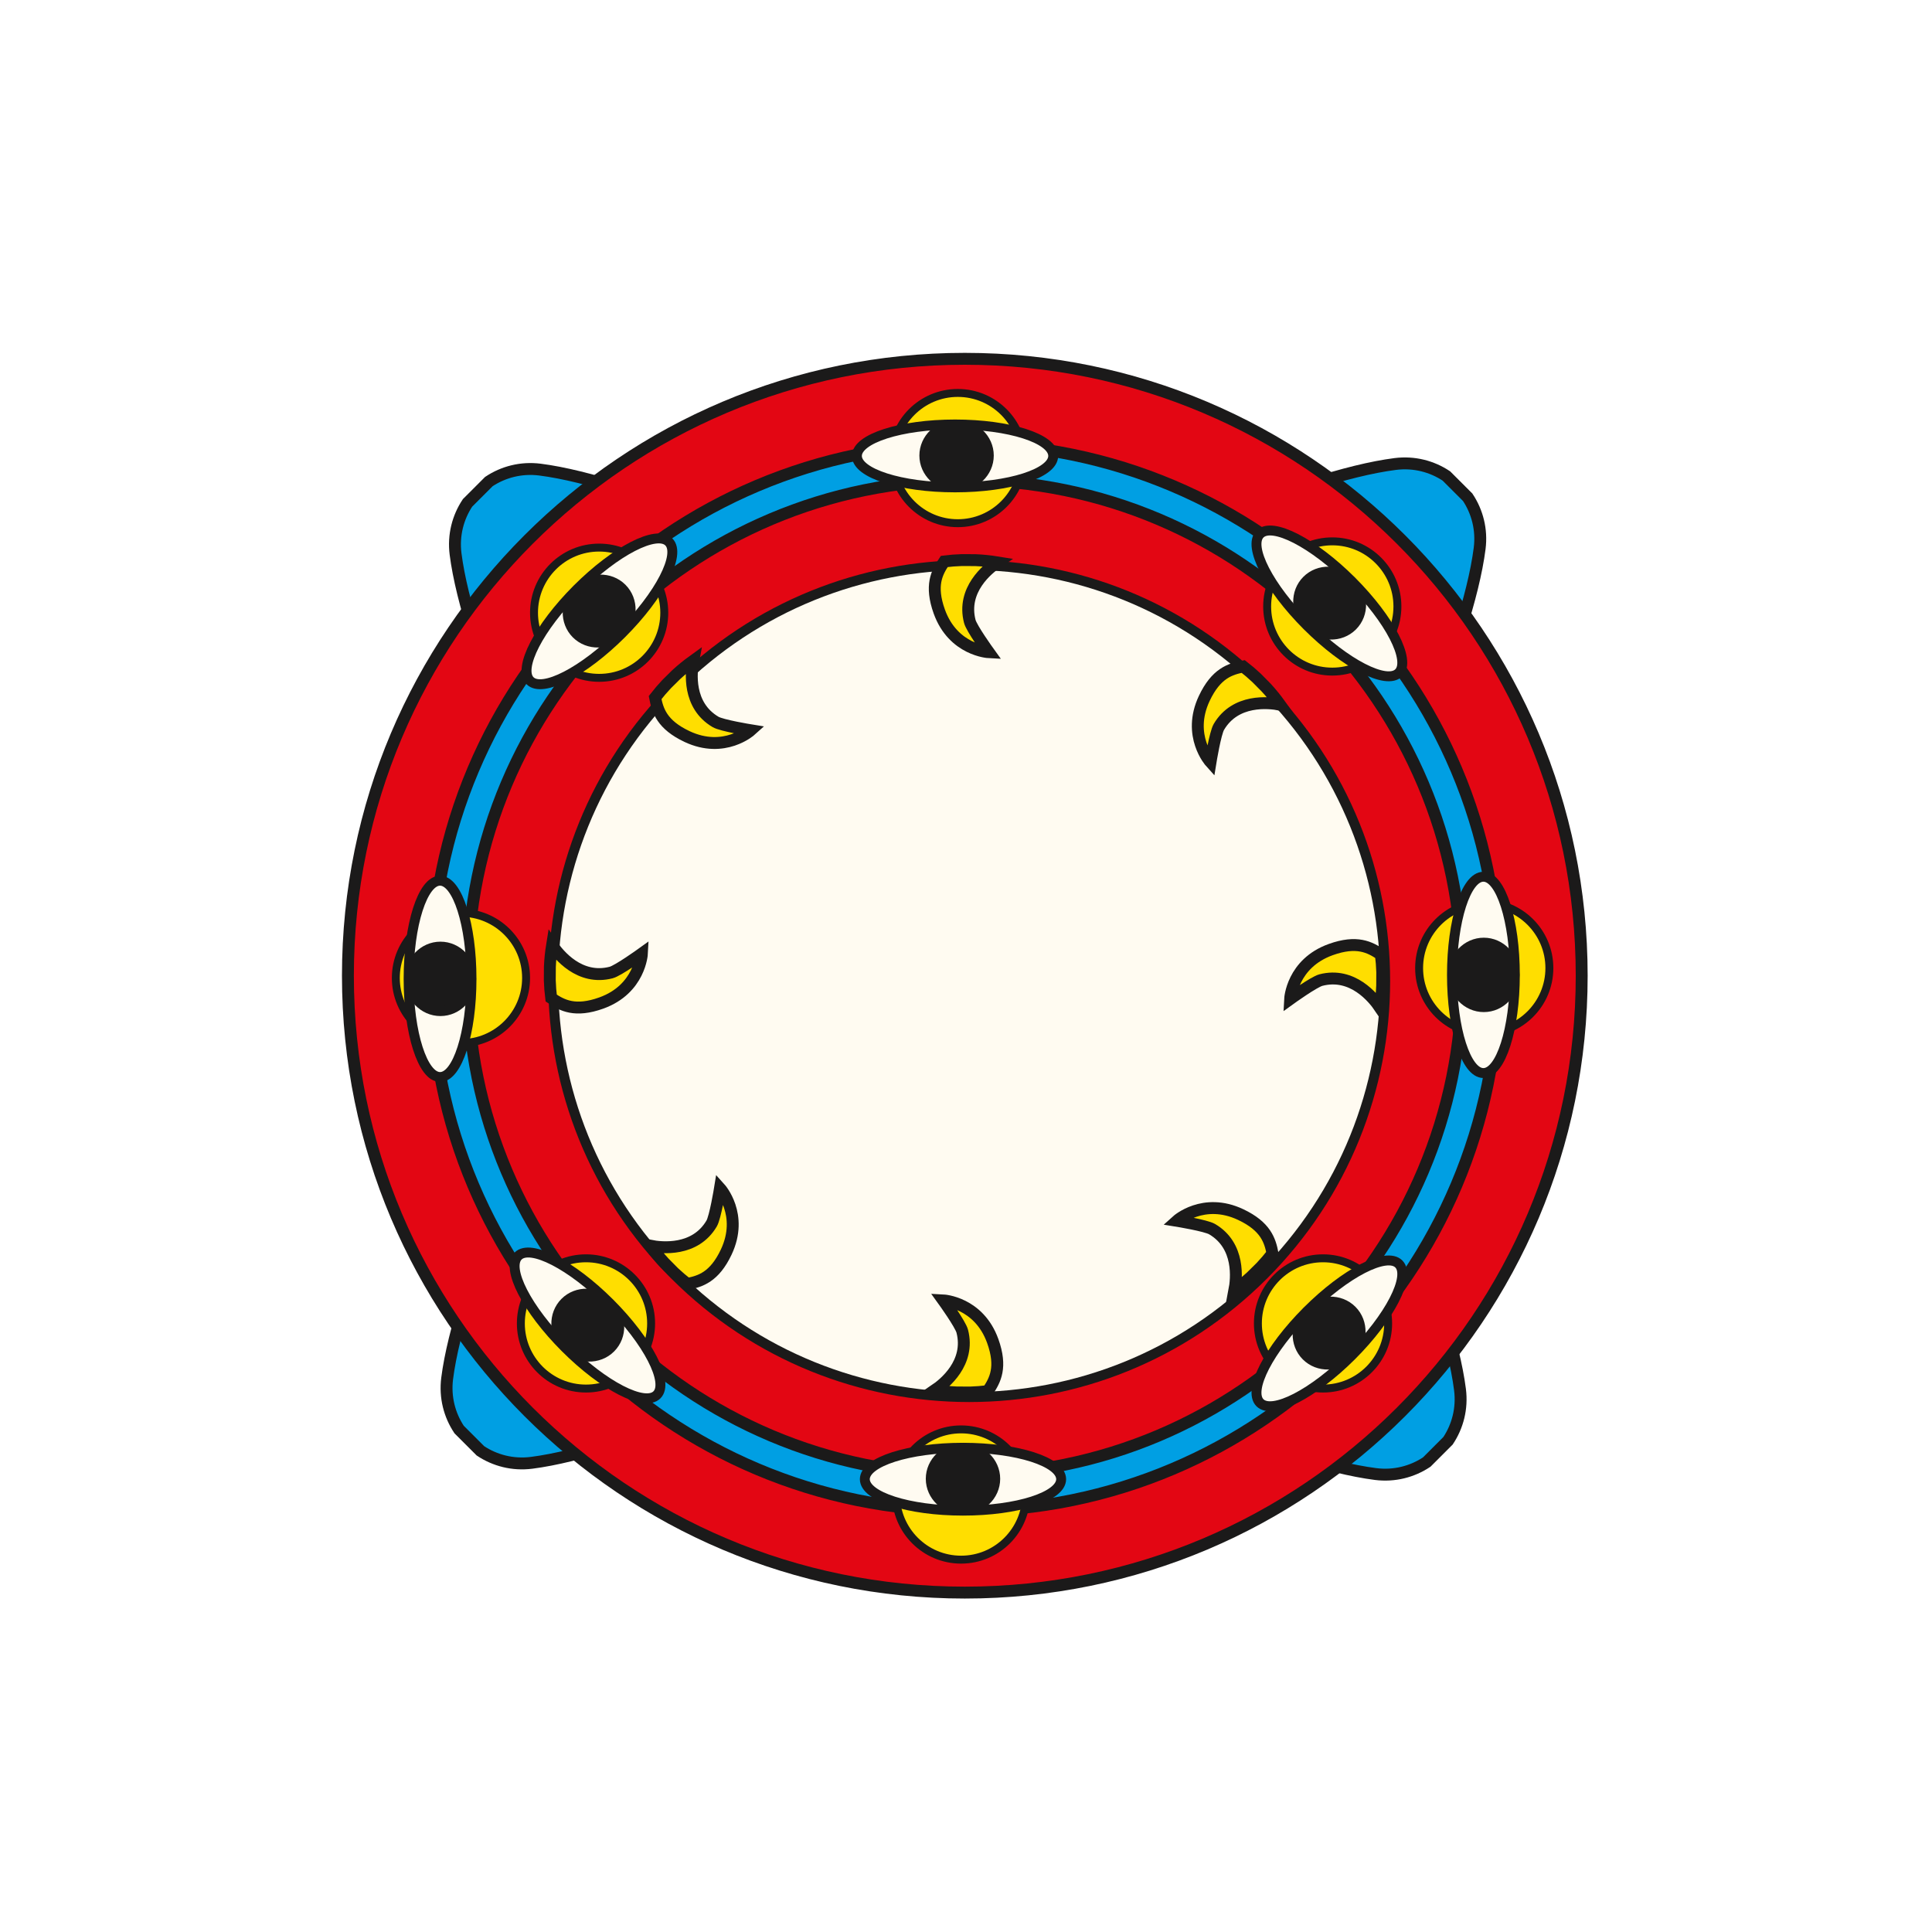
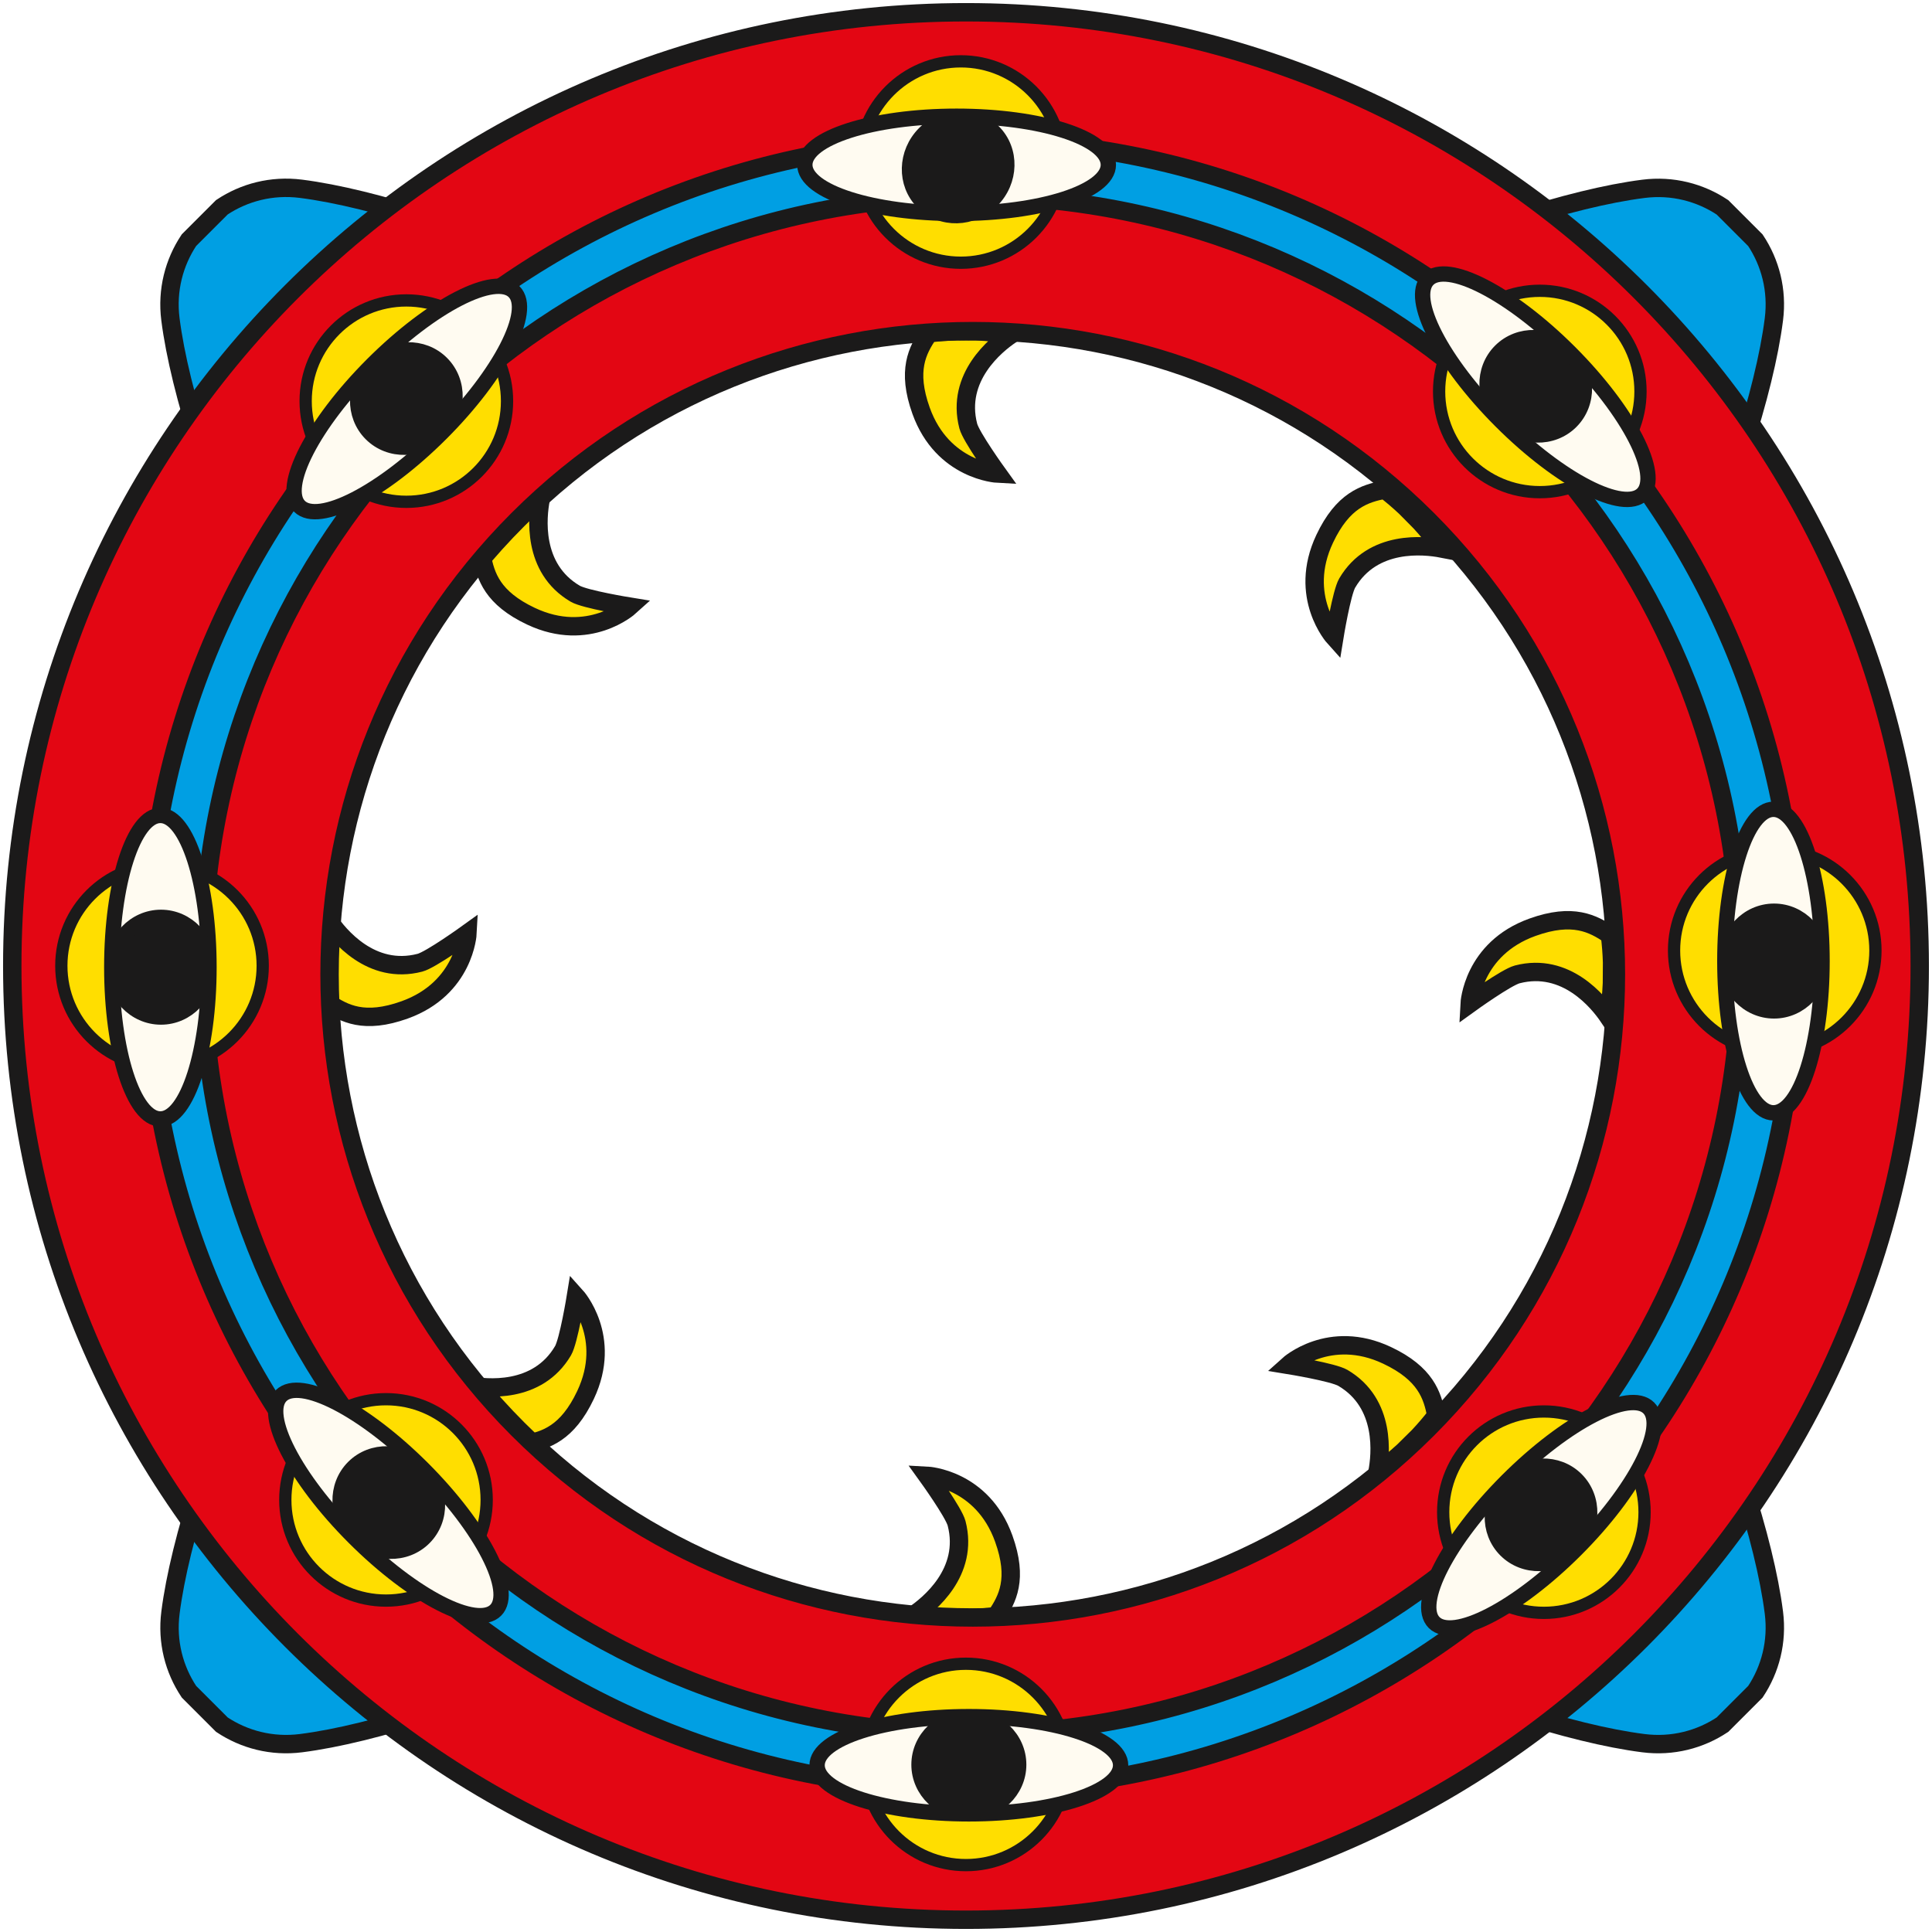
- <svg xmlns="http://www.w3.org/2000/svg" width="487" height="487" viewBox="0 0 487 487" fill="none">
-   <path d="M114.836 139.654C116.335 151.459 122.229 169.476 130.058 186.587L183.048 133.597C165.936 125.769 147.921 119.874 136.116 118.375C131.348 117.771 126.853 118.976 123.224 121.389L117.853 126.76C115.44 130.394 114.233 134.886 114.836 139.654Z" fill="#009FE3" stroke="#1B1A1A" stroke-width="3" stroke-miterlimit="10" />
-   <path d="M133.997 368.732C145.802 367.233 163.819 361.34 180.93 353.51L127.94 300.521C120.113 317.633 114.217 335.648 112.718 347.453C112.114 352.221 113.319 356.716 115.732 360.345L121.103 365.716C124.737 368.129 129.229 369.336 133.997 368.732Z" fill="#009FE3" stroke="#1B1A1A" stroke-width="3" stroke-miterlimit="10" />
-   <path d="M351.696 116.961C339.891 118.46 321.874 124.353 304.763 132.183L357.753 185.172C365.58 168.06 371.476 150.045 372.975 138.24C373.579 133.472 372.373 128.977 369.961 125.348L364.589 119.977C360.956 117.564 356.464 116.357 351.696 116.961Z" fill="#009FE3" stroke="#1B1A1A" stroke-width="3" stroke-miterlimit="10" />
-   <path d="M346.743 371.561C334.938 370.062 316.921 364.168 299.81 356.339L352.8 303.349C360.628 320.462 366.523 338.476 368.022 350.281C368.626 355.049 367.421 359.544 365.008 363.173L359.637 368.545C356.003 370.957 351.511 372.164 346.743 371.561Z" fill="#009FE3" stroke="#1B1A1A" stroke-width="3" stroke-miterlimit="10" />
-   <path d="M87.699 245.946C87.699 331.823 157.315 401.446 243.199 401.446C329.076 401.446 398.699 331.83 398.699 245.946C398.692 160.062 329.076 90.446 243.199 90.446C157.315 90.446 87.699 160.062 87.699 245.946Z" fill="#E30613" stroke="#1B1A1A" stroke-width="3" stroke-miterlimit="10" />
-   <path fill-rule="evenodd" clip-rule="evenodd" d="M108.699 246.372C108.699 172.087 168.913 111.872 243.199 111.872C317.478 111.872 377.692 172.087 377.699 246.372C377.699 320.658 317.478 380.872 243.199 380.872C168.913 380.872 108.699 320.652 108.699 246.372ZM243.199 121.005C173.957 121.005 117.831 177.13 117.831 246.372C117.831 315.608 173.957 371.739 243.199 371.739C312.435 371.739 368.566 315.614 368.566 246.373C368.56 177.13 312.434 121.005 243.199 121.005Z" fill="#009FE3" stroke="#1B1A1A" stroke-width="3" stroke-miterlimit="10" />
-   <circle cx="151.027" cy="154.447" r="16.417" fill="#FFDE00" stroke="#1B1A1A" stroke-width="2" />
-   <circle cx="241.431" cy="115.466" r="16.417" fill="#FFDE00" stroke="#1B1A1A" stroke-width="2" />
-   <circle cx="335.829" cy="152.875" r="16.417" fill="#FFDE00" stroke="#1B1A1A" stroke-width="2" />
-   <circle cx="374.135" cy="244.022" r="16.417" fill="#FFDE00" stroke="#1B1A1A" stroke-width="2" />
-   <circle cx="333.494" cy="333.597" r="16.417" fill="#FFDE00" stroke="#1B1A1A" stroke-width="2" />
-   <circle cx="242.261" cy="376.725" r="16.417" fill="#FFDE00" stroke="#1B1A1A" stroke-width="2" />
-   <circle cx="147.71" cy="333.597" r="16.417" fill="#FFDE00" stroke="#1B1A1A" stroke-width="2" />
-   <circle cx="116.193" cy="246.51" r="16.417" fill="#FFDE00" stroke="#1B1A1A" stroke-width="2" />
-   <path d="M317.556 317.903C327.219 308.24 332.543 297.898 329.448 294.803C326.353 291.707 316.011 297.031 306.348 306.694C296.685 316.357 291.361 326.699 294.456 329.794C297.551 332.889 307.894 327.565 317.556 317.903Z" fill="#FFFBF1" stroke="#1B1A1A" stroke-width="2.5" stroke-miterlimit="10" />
-   <path d="M317.358 317.706C320.532 314.533 320.653 309.509 317.629 306.484C314.604 303.46 309.58 303.581 306.407 306.755C303.234 309.928 303.113 314.952 306.137 317.976C309.161 321 314.185 320.879 317.358 317.706Z" fill="#1B1A1A" stroke="#1B1A1A" stroke-width="2.5" stroke-miterlimit="10" />
-   <path d="M240.741 122.85C254.406 122.85 265.484 119.302 265.484 114.925C265.484 110.548 254.406 106.999 240.741 106.999C227.076 106.999 215.998 110.548 215.998 114.925C215.998 119.302 227.076 122.85 240.741 122.85Z" fill="#FFFBF1" stroke="#1B1A1A" stroke-width="2.5" stroke-miterlimit="10" />
-   <path d="M241.124 122.571C245.612 122.571 249.25 119.104 249.25 114.827C249.25 110.55 245.612 107.083 241.124 107.083C236.636 107.083 232.998 110.55 232.998 114.827C232.998 119.104 236.636 122.571 241.124 122.571Z" fill="#1B1A1A" stroke="#1B1A1A" stroke-width="2.5" stroke-miterlimit="10" />
-   <path d="M170.148 321.449C211.102 362.403 277.494 362.403 318.448 321.449C359.402 280.495 359.402 214.103 318.448 173.149C277.494 132.195 211.102 132.195 170.148 173.149C129.194 214.103 129.194 280.495 170.148 321.449Z" fill="#FFFBF1" stroke="#1B1A1A" stroke-width="2.5" stroke-miterlimit="10" />
-   <path d="M156.702 159.704C166.365 150.041 171.689 139.699 168.594 136.603C165.499 133.508 155.157 138.832 145.494 148.495C135.831 158.158 130.507 168.5 133.602 171.595C136.697 174.69 147.04 169.366 156.702 159.704Z" fill="#FFFBF1" stroke="#1B1A1A" stroke-width="2.5" stroke-miterlimit="10" />
-   <path d="M156.504 159.507C159.677 156.333 159.798 151.309 156.774 148.285C153.75 145.261 148.726 145.382 145.553 148.555C142.379 151.729 142.258 156.753 145.282 159.777C148.306 162.801 153.331 162.68 156.504 159.507Z" fill="#1B1A1A" stroke="#1B1A1A" stroke-width="2.5" stroke-miterlimit="10" />
-   <path d="M340.702 341.704C350.365 332.041 355.689 321.699 352.594 318.604C349.499 315.508 339.157 320.832 329.494 330.495C319.831 340.158 314.507 350.5 317.602 353.595C320.697 356.69 331.04 351.366 340.702 341.704Z" fill="#FFFBF1" stroke="#1B1A1A" stroke-width="2.5" stroke-miterlimit="10" />
-   <path d="M340.504 341.507C343.677 338.333 343.798 333.309 340.774 330.285C337.75 327.261 332.726 327.382 329.553 330.555C326.379 333.729 326.258 338.753 329.282 341.777C332.306 344.801 337.331 344.68 340.504 341.507Z" fill="#1B1A1A" stroke="#1B1A1A" stroke-width="2.5" stroke-miterlimit="10" />
-   <path d="M329.494 157.704C339.157 167.366 349.499 172.69 352.594 169.595C355.689 166.5 350.365 156.158 340.702 146.495C331.04 136.832 320.697 131.508 317.602 134.603C314.507 137.699 319.831 148.041 329.494 157.704Z" fill="#FFFBF1" stroke="#1B1A1A" stroke-width="2.5" stroke-miterlimit="10" />
-   <path d="M329.691 157.506C332.864 160.679 337.888 160.8 340.913 157.776C343.937 154.752 343.816 149.728 340.642 146.554C337.469 143.381 332.445 143.26 329.421 146.284C326.397 149.308 326.518 154.332 329.691 157.506Z" fill="#1B1A1A" stroke="#1B1A1A" stroke-width="2.5" stroke-miterlimit="10" />
-   <path d="M142.494 339.704C152.157 349.366 162.499 354.69 165.594 351.595C168.689 348.5 163.365 338.158 153.702 328.495C144.04 318.832 133.697 313.508 130.602 316.603C127.507 319.699 132.831 330.041 142.494 339.704Z" fill="#FFFBF1" stroke="#1B1A1A" stroke-width="2.5" stroke-miterlimit="10" />
-   <path d="M142.691 339.506C145.864 342.679 150.888 342.8 153.913 339.776C156.937 336.752 156.816 331.728 153.642 328.554C150.469 325.381 145.445 325.26 142.421 328.284C139.397 331.308 139.518 336.332 142.691 339.506Z" fill="#1B1A1A" stroke="#1B1A1A" stroke-width="2.5" stroke-miterlimit="10" />
-   <path d="M242.741 380.787C256.406 380.787 267.484 377.238 267.484 372.861C267.484 368.484 256.406 364.935 242.741 364.935C229.076 364.935 217.998 368.484 217.998 372.861C217.998 377.238 229.076 380.787 242.741 380.787Z" fill="#FFFBF1" stroke="#1B1A1A" stroke-width="2.5" stroke-miterlimit="10" />
-   <path d="M242.741 380.507C247.229 380.507 250.867 377.04 250.867 372.763C250.867 368.486 247.229 365.019 242.741 365.019C238.253 365.019 234.615 368.486 234.615 372.763C234.615 377.04 238.253 380.507 242.741 380.507Z" fill="#1B1A1A" stroke="#1B1A1A" stroke-width="2.5" stroke-miterlimit="10" />
-   <path d="M365.998 245.742C365.998 259.407 369.546 270.485 373.924 270.485C378.301 270.485 381.849 259.407 381.849 245.742C381.849 232.077 378.301 220.999 373.924 220.999C369.546 220.999 365.998 232.077 365.998 245.742Z" fill="#FFFBF1" stroke="#1B1A1A" stroke-width="2.5" stroke-miterlimit="10" />
-   <path d="M366.278 245.742C366.278 250.23 369.745 253.868 374.021 253.868C378.298 253.868 381.765 250.23 381.765 245.742C381.765 241.254 378.298 237.616 374.021 237.616C369.745 237.616 366.278 241.254 366.278 245.742Z" fill="#1B1A1A" stroke="#1B1A1A" stroke-width="2.5" stroke-miterlimit="10" />
-   <path d="M102.998 246.742C102.998 260.407 106.546 271.485 110.924 271.485C115.301 271.485 118.849 260.407 118.849 246.742C118.849 233.077 115.301 221.999 110.924 221.999C106.546 221.999 102.998 233.077 102.998 246.742Z" fill="#FFFBF1" stroke="#1B1A1A" stroke-width="2.5" stroke-miterlimit="10" />
-   <path d="M103.277 246.742C103.277 251.23 106.744 254.868 111.021 254.868C115.298 254.868 118.765 251.23 118.765 246.742C118.765 242.254 115.298 238.616 111.021 238.616C106.744 238.616 103.277 242.254 103.277 246.742Z" fill="#1B1A1A" stroke="#1B1A1A" stroke-width="2.5" stroke-miterlimit="10" />
-   <path d="M250.248 338.05C246.734 328.247 237.772 327.792 237.772 327.792C237.772 327.792 242.098 333.793 242.555 335.555C244.625 343.529 238.012 348.822 235.626 350.436C237.422 350.727 239.254 350.916 241.116 350.994L244.529 351.015C246.035 350.969 247.522 350.851 248.986 350.666C250.868 347.885 252.599 344.611 250.248 338.05Z" fill="#FFDE00" stroke="#1B1A1A" stroke-width="3" stroke-miterlimit="10" />
-   <path d="M236.764 154.142C240.278 163.945 249.239 164.401 249.239 164.401C249.239 164.401 244.913 158.4 244.456 156.637C242.386 148.663 249 143.37 251.385 141.756C249.59 141.465 247.757 141.276 245.895 141.198L242.482 141.178C240.976 141.223 239.489 141.341 238.025 141.526C236.143 144.307 234.412 147.582 236.764 154.142Z" fill="#FFDE00" stroke="#1B1A1A" stroke-width="3" stroke-miterlimit="10" />
-   <path d="M183.06 315.607C187.507 306.191 181.493 299.532 181.493 299.532C181.493 299.532 180.308 306.834 179.385 308.404C175.21 315.506 166.791 314.572 163.963 314.027C165.026 315.502 166.189 316.931 167.45 318.303L169.849 320.731C170.947 321.764 172.081 322.732 173.247 323.636C176.544 323 180.084 321.909 183.06 315.607Z" fill="#FFDE00" stroke="#1B1A1A" stroke-width="3" stroke-miterlimit="10" />
-   <path d="M303.567 176.031C299.121 185.447 305.135 192.106 305.135 192.106C305.135 192.106 306.32 184.804 307.242 183.235C311.417 176.133 319.837 177.066 322.665 177.611C321.601 176.136 320.439 174.707 319.177 173.335L316.778 170.907C315.681 169.875 314.547 168.906 313.38 168.002C310.083 168.638 306.544 169.729 303.567 176.031Z" fill="#FFDE00" stroke="#1B1A1A" stroke-width="3" stroke-miterlimit="10" />
-   <path d="M151.552 252.838C161.354 249.324 161.81 240.363 161.81 240.363C161.81 240.363 155.809 244.688 154.047 245.146C146.073 247.215 140.779 240.602 139.165 238.217C138.874 240.012 138.686 241.844 138.607 243.707L138.587 247.12C138.633 248.626 138.75 250.113 138.936 251.576C141.717 253.458 144.991 255.189 151.552 252.838Z" fill="#FFDE00" stroke="#1B1A1A" stroke-width="3" stroke-miterlimit="10" />
-   <path d="M335.46 239.354C325.657 242.868 325.201 251.829 325.201 251.829C325.201 251.829 331.202 247.504 332.964 247.047C340.938 244.977 346.232 251.59 347.846 253.975C348.137 252.18 348.326 250.348 348.404 248.486L348.424 245.073C348.378 243.566 348.261 242.08 348.076 240.616C345.295 238.734 342.02 237.003 335.46 239.354Z" fill="#FFDE00" stroke="#1B1A1A" stroke-width="3" stroke-miterlimit="10" />
-   <path d="M173.165 185.651C182.581 190.097 189.24 184.083 189.24 184.083C189.24 184.083 181.938 182.899 180.369 181.976C173.267 177.801 174.2 169.382 174.745 166.554C173.27 167.617 171.841 168.779 170.469 170.041L168.041 172.44C167.008 173.537 166.04 174.672 165.136 175.838C165.772 179.135 166.863 182.674 173.165 185.651Z" fill="#FFDE00" stroke="#1B1A1A" stroke-width="3" stroke-miterlimit="10" />
-   <path d="M312.741 306.158C303.325 301.711 296.666 307.726 296.666 307.726C296.666 307.726 303.968 308.91 305.538 309.833C312.64 314.008 311.706 322.427 311.161 325.255C312.636 324.192 314.065 323.03 315.438 321.768L317.865 319.369C318.898 318.272 319.866 317.137 320.77 315.971C320.134 312.674 319.043 309.134 312.741 306.158Z" fill="#FFDE00" stroke="#1B1A1A" stroke-width="3" stroke-miterlimit="10" />
+ <svg xmlns="http://www.w3.org/2000/svg" width="315" height="315" viewBox="0 0 315 315" fill="none">
+   <path d="M65.965 164.66C75.767 161.147 76.223 152.185 76.223 152.185C76.223 152.185 70.222 156.511 68.46 156.968C60.486 159.038 55.193 152.425 53.578 150.039C53.288 151.834 53.099 153.667 53.02 155.529L53 158.942C53.046 160.448 53.163 161.935 53.349 163.399C56.13 165.281 59.404 167.012 65.965 164.66Z" fill="#FFDE00" stroke="#1B1A1A" stroke-width="3" stroke-miterlimit="10" />
+   <path d="M249.873 151.177C240.07 154.691 239.614 163.652 239.614 163.652C239.614 163.652 245.615 159.326 247.377 158.869C255.351 156.799 260.645 163.413 262.259 165.798C262.55 164.003 262.739 162.171 262.817 160.308L262.837 156.895C262.791 155.389 262.674 153.902 262.489 152.438C259.708 150.557 256.433 148.825 249.873 151.177Z" fill="#FFDE00" stroke="#1B1A1A" stroke-width="3" stroke-miterlimit="10" />
+   <path d="M163.66 250.873C160.146 241.07 151.185 240.614 151.185 240.614C151.185 240.614 155.511 246.615 155.968 248.377C158.038 256.351 151.424 261.645 149.039 263.259C150.834 263.55 152.666 263.739 154.529 263.817L157.942 263.837C159.448 263.791 160.935 263.674 162.398 263.489C164.28 260.707 166.012 257.433 163.66 250.873Z" fill="#FFDE00" stroke="#1B1A1A" stroke-width="3" stroke-miterlimit="10" />
+   <path d="M150.176 66.965C153.69 76.767 162.651 77.223 162.651 77.223C162.651 77.223 158.326 71.222 157.869 69.46C155.799 61.486 162.412 56.193 164.797 54.578C163.002 54.288 161.17 54.099 159.308 54.02L155.895 54C154.388 54.046 152.902 54.163 151.438 54.349C149.556 57.13 147.825 60.404 150.176 66.965Z" fill="#FFDE00" stroke="#1B1A1A" stroke-width="3" stroke-miterlimit="10" />
+   <path d="M95.473 227.43C99.919 218.014 93.905 211.355 93.905 211.355C93.905 211.355 92.72 218.657 91.798 220.226C87.623 227.328 79.203 226.395 76.375 225.85C77.439 227.325 78.601 228.754 79.863 230.126L82.262 232.554C83.359 233.586 84.493 234.555 85.66 235.459C88.957 234.823 92.496 233.732 95.473 227.43Z" fill="#FFDE00" stroke="#1B1A1A" stroke-width="3" stroke-miterlimit="10" />
+   <path d="M215.98 87.853C211.533 97.27 217.548 103.929 217.548 103.929C217.548 103.929 218.732 96.627 219.655 95.057C223.83 87.955 232.249 88.889 235.077 89.434C234.014 87.959 232.851 86.53 231.59 85.157L229.191 82.73C228.093 81.697 226.959 80.729 225.793 79.825C222.496 80.461 218.956 81.552 215.98 87.853Z" fill="#FFDE00" stroke="#1B1A1A" stroke-width="3" stroke-miterlimit="10" />
+   <path d="M86.577 100.473C95.994 104.92 102.652 98.906 102.652 98.906C102.652 98.906 95.351 97.721 93.781 96.798C86.679 92.623 87.612 84.204 88.158 81.376C86.683 82.44 85.254 83.602 83.881 84.863L81.454 87.262C80.421 88.36 79.453 89.494 78.549 90.66C79.184 93.957 80.276 97.497 86.577 100.473Z" fill="#FFDE00" stroke="#1B1A1A" stroke-width="3" stroke-miterlimit="10" />
+   <path d="M226.154 220.981C216.738 216.534 210.079 222.548 210.079 222.548C210.079 222.548 217.381 223.733 218.95 224.656C226.052 228.831 225.119 237.25 224.574 240.078C226.049 239.014 227.478 237.852 228.85 236.591L231.278 234.192C232.311 233.094 233.279 231.96 234.183 230.794C233.547 227.497 232.456 223.957 226.154 220.981Z" fill="#FFDE00" stroke="#1B1A1A" stroke-width="3" stroke-miterlimit="10" />
+   <path d="M27.788 52.057C29.287 63.862 35.18 81.879 43.01 98.99L96 46C78.887 38.173 60.872 32.277 49.068 30.778C44.3 30.174 39.805 31.379 36.176 33.792L30.804 39.163C28.392 42.797 27.184 47.289 27.788 52.057Z" fill="#009FE3" stroke="#1B1A1A" stroke-width="3" stroke-miterlimit="10" />
+   <path d="M49.074 284.212C60.878 282.713 78.895 276.82 96.006 268.99L43.016 216C35.189 233.113 29.293 251.128 27.794 262.933C27.19 267.701 28.395 272.195 30.808 275.824L36.18 281.196C39.813 283.608 44.306 284.816 49.074 284.212Z" fill="#009FE3" stroke="#1B1A1A" stroke-width="3" stroke-miterlimit="10" />
+   <path d="M267.943 30.788C256.138 32.287 238.121 38.181 221.01 46.01L274 99C281.827 81.887 287.723 63.872 289.222 52.068C289.826 47.3 288.621 42.805 286.208 39.176L280.836 33.804C277.203 31.392 272.711 30.184 267.943 30.788Z" fill="#009FE3" stroke="#1B1A1A" stroke-width="3" stroke-miterlimit="10" />
+   <path d="M267.943 284.212C256.138 282.713 238.121 276.82 221.01 268.99L274 216C281.827 233.113 287.723 251.128 289.222 262.933C289.826 267.7 288.621 272.195 286.208 275.824L280.836 281.196C277.203 283.608 272.711 284.816 267.943 284.212Z" fill="#009FE3" stroke="#1B1A1A" stroke-width="3" stroke-miterlimit="10" />
+   <path fill-rule="evenodd" clip-rule="evenodd" d="M157.5 313C71.616 313 2 243.377 2 157.5C2 71.616 71.616 2 157.5 2C243.377 2 312.993 71.616 313 157.5C313 243.384 243.377 313 157.5 313ZM232.749 233.003C191.795 273.957 125.403 273.957 84.449 233.003C43.495 192.049 43.495 125.657 84.449 84.703C125.403 43.749 191.795 43.749 232.749 84.703C273.703 125.657 273.703 192.049 232.749 233.003Z" fill="#E30613" />
+   <path d="M313 157.5L314.5 157.5L314.5 157.5L313 157.5ZM84.449 233.003L85.51 231.943L85.51 231.943L84.449 233.003ZM232.749 233.003L231.688 231.943L231.688 231.943L232.749 233.003ZM232.749 84.703L233.81 83.642L233.81 83.642L232.749 84.703ZM0.5 157.5C0.5 244.205 70.787 314.5 157.5 314.5V311.5C72.444 311.5 3.5 242.549 3.5 157.5H0.5ZM157.5 0.5C70.787 0.5 0.5 70.787 0.5 157.5H3.5C3.5 72.444 72.444 3.5 157.5 3.5V0.5ZM314.5 157.5C314.493 70.787 244.205 0.5 157.5 0.5V3.5C242.548 3.5 311.493 72.444 311.5 157.5L314.5 157.5ZM157.5 314.5C244.205 314.5 314.5 244.213 314.5 157.5H311.5C311.5 242.556 242.549 311.5 157.5 311.5V314.5ZM83.388 234.064C124.928 275.604 192.27 275.604 233.81 234.064L231.688 231.943C191.32 272.311 125.878 272.311 85.51 231.943L83.388 234.064ZM83.388 83.642C41.848 125.182 41.848 192.524 83.388 234.064L85.51 231.943C45.141 191.574 45.141 126.132 85.51 85.764L83.388 83.642ZM233.81 83.642C192.27 42.103 124.928 42.103 83.388 83.642L85.51 85.764C125.878 45.396 191.32 45.396 231.688 85.764L233.81 83.642ZM233.81 234.064C275.349 192.524 275.349 125.182 233.81 83.642L231.688 85.764C272.056 126.132 272.056 191.574 231.688 231.943L233.81 234.064Z" fill="#1B1A1A" />
+   <path fill-rule="evenodd" clip-rule="evenodd" d="M23.924 157.324C23.924 83.038 84.138 22.824 158.424 22.824C232.704 22.824 292.918 83.038 292.924 157.324C292.924 231.61 232.703 291.824 158.424 291.824C84.138 291.824 23.924 231.603 23.924 157.324ZM158.424 31.957C89.182 31.957 33.056 88.082 33.056 157.324C33.056 226.56 89.182 282.691 158.424 282.691C227.66 282.691 283.791 226.566 283.791 157.324C283.785 88.082 227.659 31.957 158.424 31.957Z" fill="#009FE3" stroke="#1B1A1A" stroke-width="3" stroke-miterlimit="10" />
+   <circle cx="66.252" cy="65.399" r="16.417" fill="#FFDE00" stroke="#1B1A1A" stroke-width="2" />
+   <circle cx="156.656" cy="26.417" r="16.417" fill="#FFDE00" stroke="#1B1A1A" stroke-width="2" />
+   <circle cx="251.054" cy="63.827" r="16.417" fill="#FFDE00" stroke="#1B1A1A" stroke-width="2" />
+   <circle cx="289.36" cy="154.974" r="16.417" fill="#FFDE00" stroke="#1B1A1A" stroke-width="2" />
+   <circle cx="251.719" cy="246.548" r="16.417" fill="#FFDE00" stroke="#1B1A1A" stroke-width="2" />
+   <circle cx="157.486" cy="287.677" r="16.417" fill="#FFDE00" stroke="#1B1A1A" stroke-width="2" />
+   <circle cx="62.934" cy="244.548" r="16.417" fill="#FFDE00" stroke="#1B1A1A" stroke-width="2" />
+   <circle cx="26.417" cy="157.462" r="16.417" fill="#FFDE00" stroke="#1B1A1A" stroke-width="2" />
+   <path d="M155.966 34.802C169.631 34.802 180.708 31.254 180.708 26.877C180.708 22.499 169.631 18.951 155.966 18.951C142.3 18.951 131.223 22.499 131.223 26.877C131.223 31.254 142.3 34.802 155.966 34.802Z" fill="#FFFBF1" stroke="#1B1A1A" stroke-width="2.5" stroke-miterlimit="10" />
+   <path d="M71.927 70.655C81.59 60.993 86.914 50.65 83.819 47.555C80.724 44.46 70.381 49.784 60.718 59.447C51.056 69.11 45.732 79.452 48.827 82.547C51.922 85.642 62.264 80.318 71.927 70.655Z" fill="#FFFBF1" stroke="#1B1A1A" stroke-width="2.5" stroke-miterlimit="10" />
+   <path d="M71.728 70.459C74.902 67.285 75.023 62.261 71.999 59.237C68.975 56.213 63.95 56.334 60.777 59.507C57.604 62.681 57.483 67.704 60.507 70.729C63.531 73.753 68.555 73.632 71.728 70.459Z" fill="#1B1A1A" stroke="#1B1A1A" stroke-width="2.5" stroke-miterlimit="10" />
+   <path d="M256.927 252.655C266.59 242.993 271.914 232.65 268.819 229.555C265.724 226.46 255.381 231.784 245.719 241.447C236.056 251.11 230.732 261.452 233.827 264.547C236.922 267.642 247.264 262.318 256.927 252.655Z" fill="#FFFBF1" stroke="#1B1A1A" stroke-width="2.5" stroke-miterlimit="10" />
+   <path d="M256.729 252.459C259.902 249.285 260.023 244.261 256.999 241.237C253.975 238.213 248.951 238.334 245.777 241.507C242.604 244.681 242.483 249.705 245.507 252.729C248.531 255.753 253.555 255.632 256.729 252.459Z" fill="#1B1A1A" stroke="#1B1A1A" stroke-width="2.5" stroke-miterlimit="10" />
+   <path d="M244.719 68.655C254.381 78.318 264.724 83.642 267.819 80.547C270.914 77.452 265.59 67.11 255.927 57.447C246.264 47.784 235.922 42.46 232.827 45.555C229.732 48.65 235.056 58.993 244.719 68.655Z" fill="#FFFBF1" stroke="#1B1A1A" stroke-width="2.5" stroke-miterlimit="10" />
+   <path d="M244.916 68.457C248.089 71.631 253.113 71.752 256.137 68.728C259.161 65.703 259.04 60.679 255.867 57.506C252.694 54.333 247.67 54.212 244.645 57.236C241.621 60.26 241.742 65.284 244.916 68.457Z" fill="#1B1A1A" stroke="#1B1A1A" stroke-width="2.5" stroke-miterlimit="10" />
+   <path d="M57.719 250.655C67.381 260.318 77.724 265.642 80.819 262.547C83.914 259.452 78.59 249.11 68.927 239.447C59.264 229.784 48.922 224.46 45.827 227.555C42.732 230.65 48.056 240.993 57.719 250.655Z" fill="#FFFBF1" stroke="#1B1A1A" stroke-width="2.5" stroke-miterlimit="10" />
+   <path d="M57.916 250.457C61.089 253.631 66.113 253.752 69.137 250.728C72.161 247.703 72.04 242.679 68.867 239.506C65.694 236.333 60.669 236.212 57.645 239.236C54.621 242.26 54.742 247.284 57.916 250.457Z" fill="#1B1A1A" stroke="#1B1A1A" stroke-width="2.5" stroke-miterlimit="10" />
+   <path d="M157.966 295.738C171.631 295.738 182.708 292.19 182.708 287.813C182.708 283.436 171.631 279.887 157.966 279.887C144.3 279.887 133.223 283.436 133.223 287.813C133.223 292.19 144.3 295.738 157.966 295.738Z" fill="#FFFBF1" stroke="#1B1A1A" stroke-width="2.5" stroke-miterlimit="10" />
+   <path d="M157.965 295.459C162.453 295.459 166.091 291.992 166.091 287.715C166.091 283.438 162.453 279.971 157.965 279.971C153.477 279.971 149.839 283.438 149.839 287.715C149.839 291.992 153.477 295.459 157.965 295.459Z" fill="#1B1A1A" stroke="#1B1A1A" stroke-width="2.5" stroke-miterlimit="10" />
+   <path d="M281.223 156.694C281.223 170.359 284.771 181.437 289.148 181.437C293.525 181.437 297.074 170.359 297.074 156.694C297.074 143.029 293.525 131.951 289.148 131.951C284.771 131.951 281.223 143.029 281.223 156.694Z" fill="#FFFBF1" stroke="#1B1A1A" stroke-width="2.5" stroke-miterlimit="10" />
+   <path d="M281.502 156.694C281.502 161.182 284.969 164.82 289.246 164.82C293.523 164.82 296.99 161.182 296.99 156.694C296.99 152.206 293.523 148.568 289.246 148.568C284.969 148.568 281.502 152.206 281.502 156.694Z" fill="#1B1A1A" stroke="#1B1A1A" stroke-width="2.5" stroke-miterlimit="10" />
+   <path d="M18.223 157.694C18.223 171.359 21.771 182.437 26.148 182.437C30.525 182.437 34.074 171.359 34.074 157.694C34.074 144.029 30.525 132.951 26.148 132.951C21.771 132.951 18.223 144.029 18.223 157.694Z" fill="#FFFBF1" stroke="#1B1A1A" stroke-width="2.5" stroke-miterlimit="10" />
+   <path d="M18.502 157.694C18.502 162.182 21.969 165.82 26.245 165.82C30.522 165.82 33.989 162.182 33.989 157.694C33.989 153.206 30.522 149.568 26.245 149.568C21.969 149.568 18.502 153.206 18.502 157.694Z" fill="#1B1A1A" stroke="#1B1A1A" stroke-width="2.5" stroke-miterlimit="10" />
+   <path d="M161.697 32.697C164.871 29.524 164.992 24.5 161.967 21.476C158.943 18.452 153.919 18.573 150.746 21.746C147.573 24.919 147.452 29.943 150.476 32.968C153.5 35.992 158.524 35.871 161.697 32.697Z" fill="#1B1A1A" stroke="#1B1A1A" stroke-width="2.5" stroke-miterlimit="10" />
</svg>
